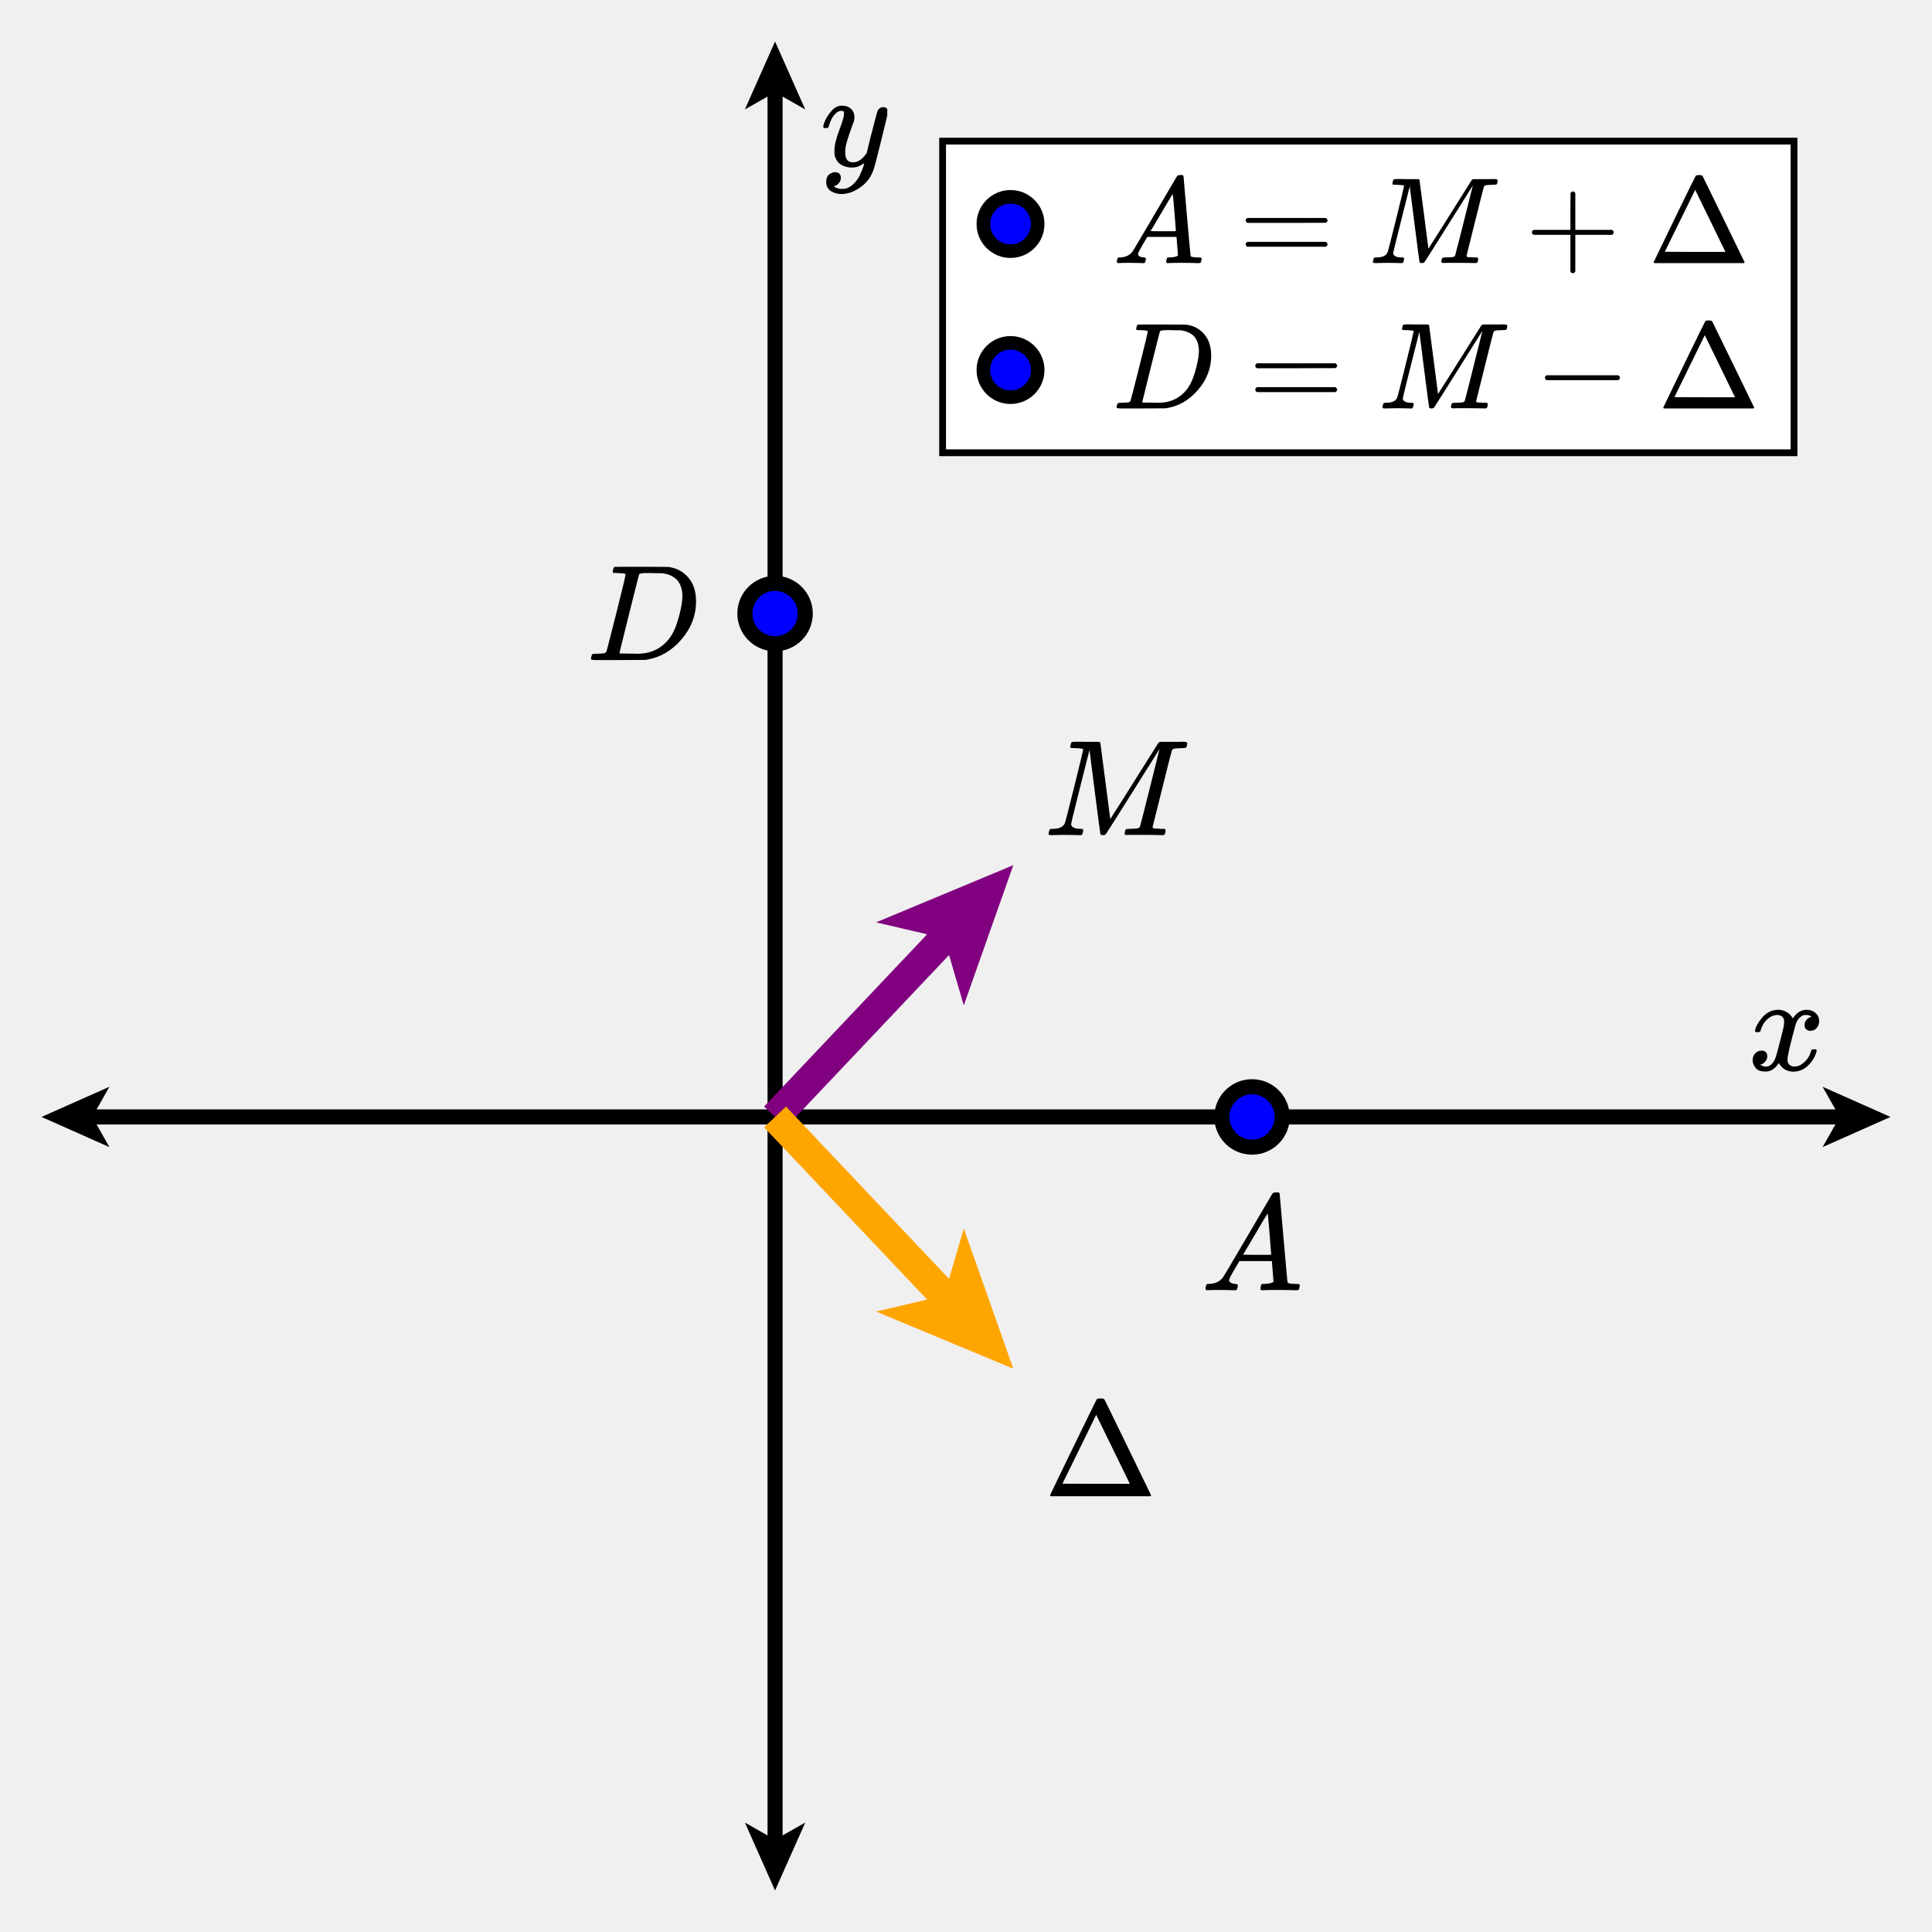
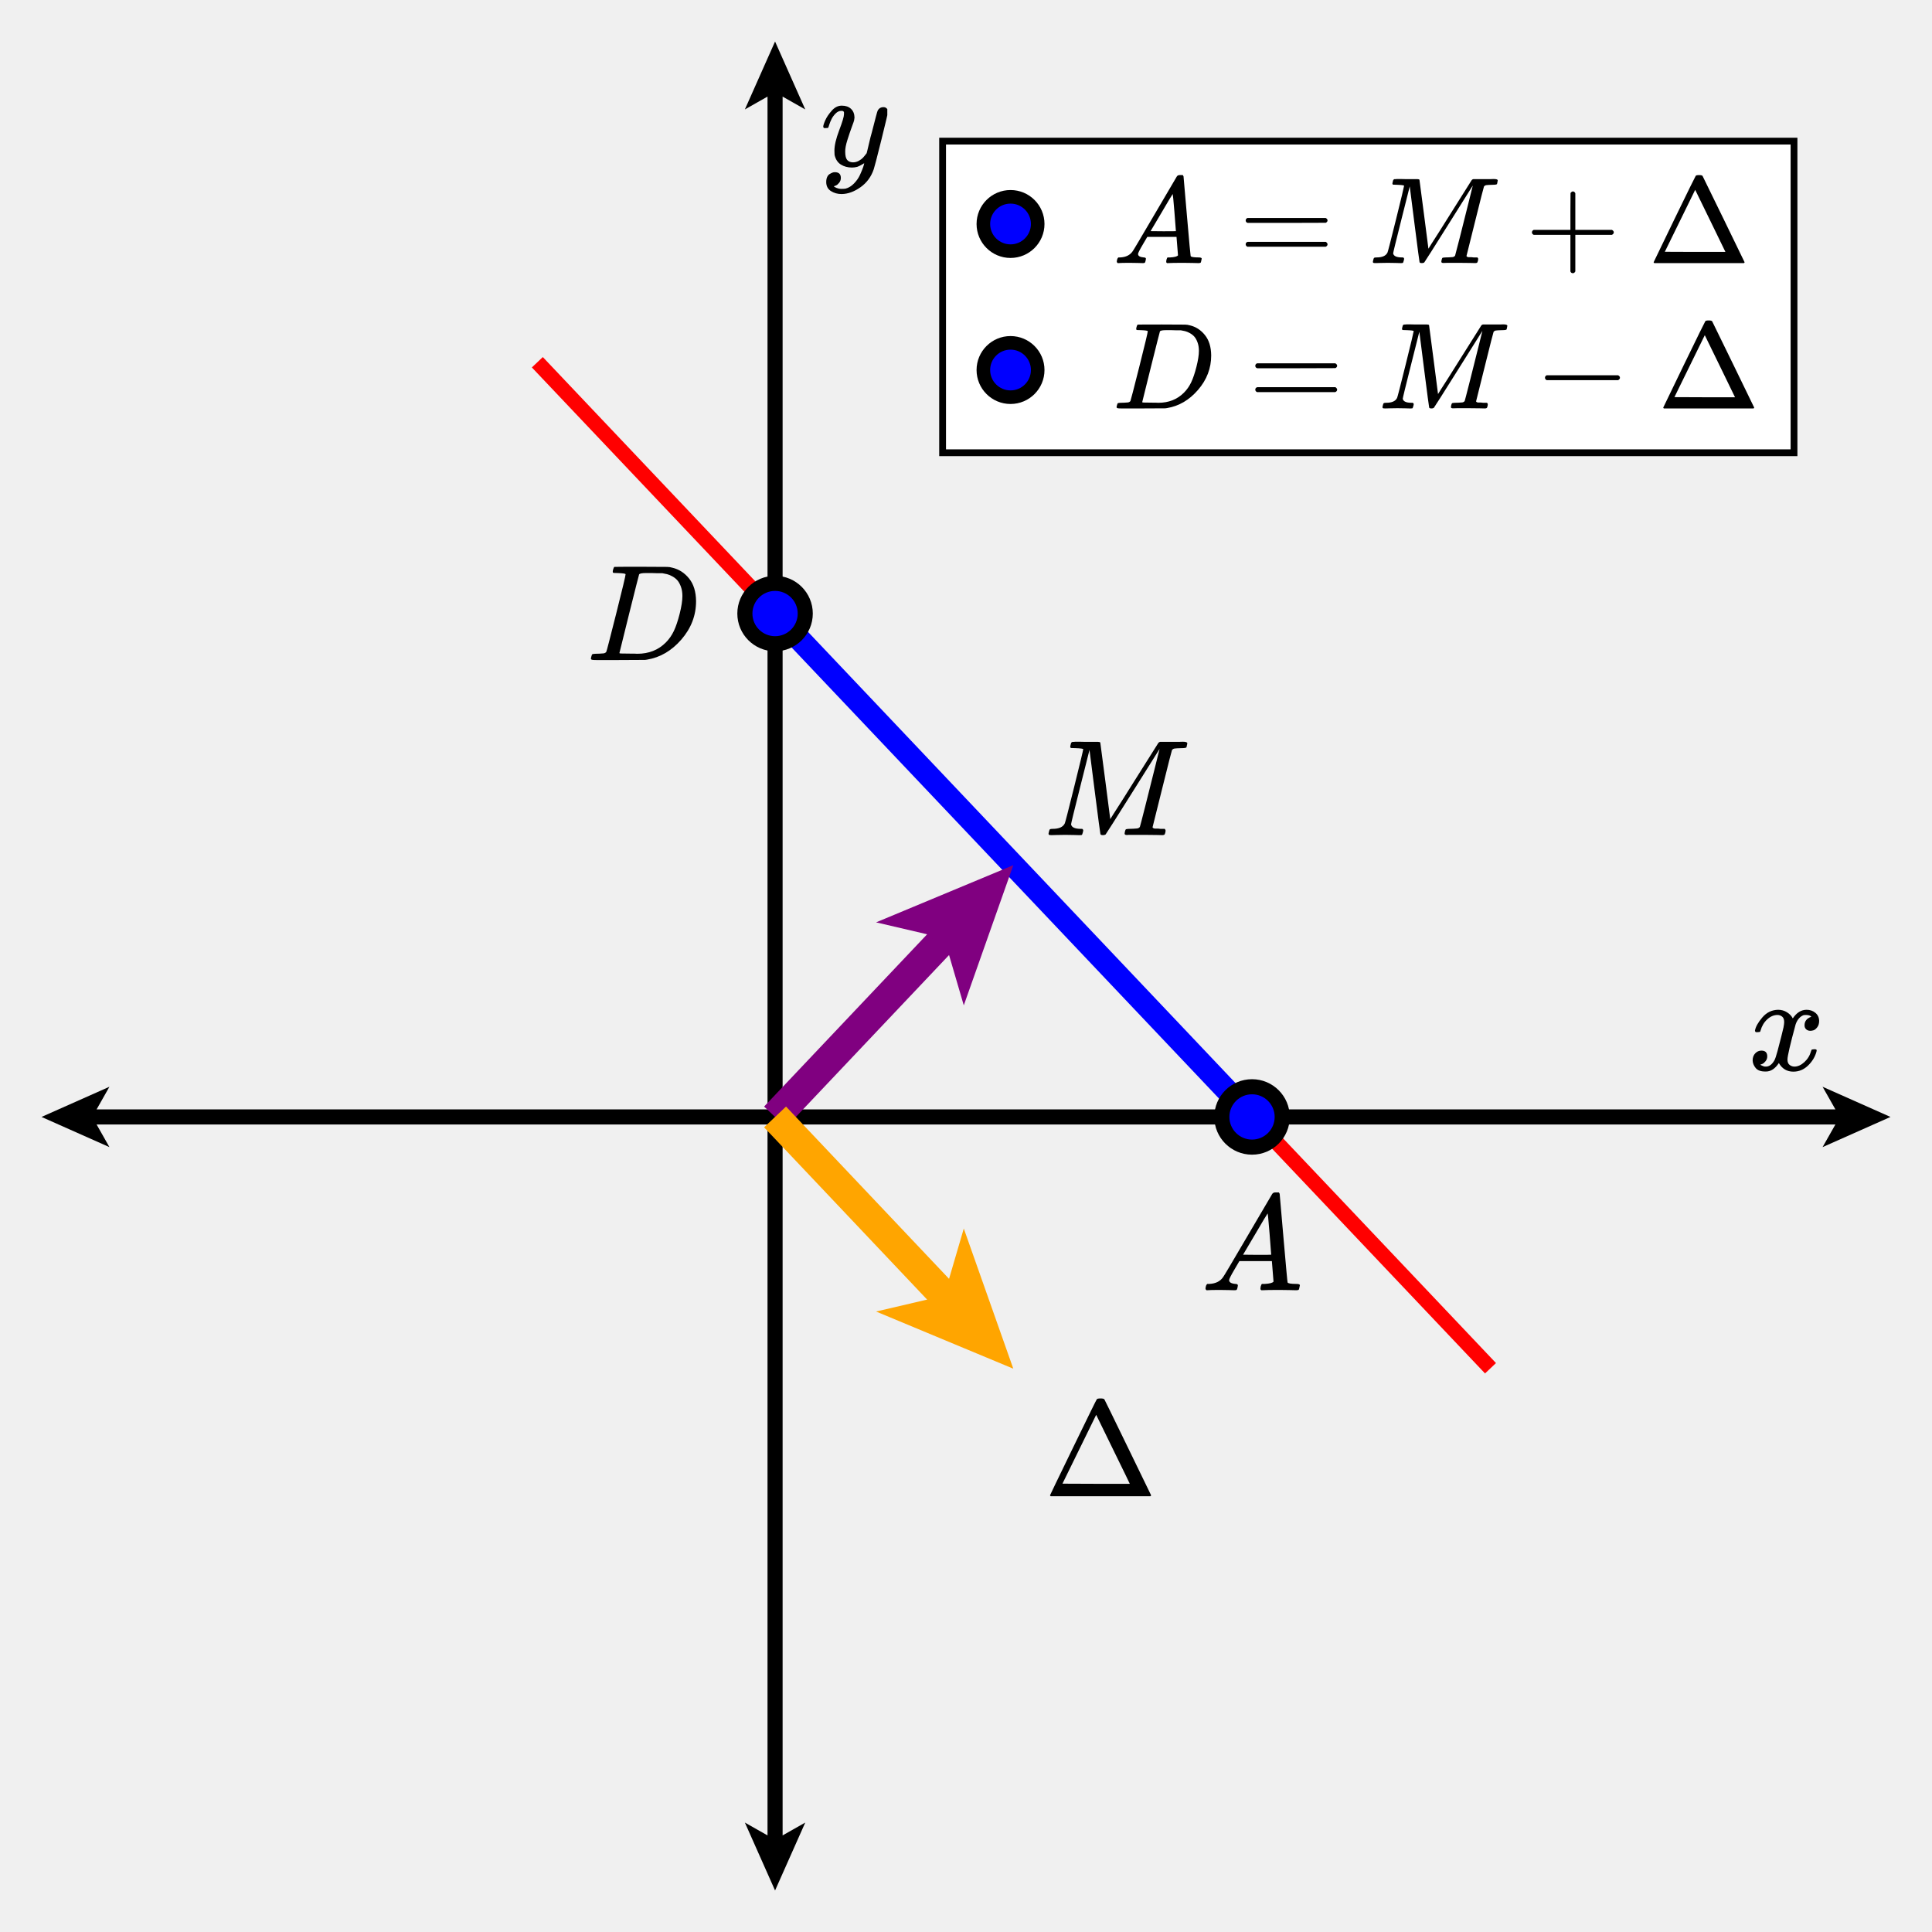
<svg xmlns="http://www.w3.org/2000/svg" xmlns:xlink="http://www.w3.org/1999/xlink" id="pf-cats-basis-c-figure" width="256" height="256" viewBox="0 0 256 256">
  <defs>
    <clipPath id="pf-cats-basis-c-__clipPath-0">
      <rect x="8.0" y="8.0" width="240.0" height="240.0" />
    </clipPath>
    <clipPath id="pf-cats-basis-c-__clipPath-1">
      <rect x="8.0" y="8.0" width="240.0" height="240.0" />
    </clipPath>
    <marker id="pf-cats-basis-c-arrow-head-end-2_None_24_60-black" markerWidth="9.0" markerHeight="8.0" markerUnits="userSpaceOnUse" orient="auto-start-reverse" refX="6.5" refY="4.0">
      <path d="M 9.0 4.0L 0.0 8.0L 1.7 5.0L 1.7 3.0L 0.0 0.0Z" fill="black" stroke="none" />
    </marker>
    <marker id="pf-cats-basis-c-arrow-head-end-2_None_24_60-black-outline" markerWidth="13.0" markerHeight="12.0" markerUnits="userSpaceOnUse" orient="auto-start-reverse" refX="8.5" refY="6.0">
      <path d="M 11.8 7.8 L 2.8 11.8 A 2 2 0 0 1 0.0 10.0 L 0.0 2.0 A 2 2 0 0 1 2.8 0.2 L 11.8 4.2 A 2 2 0 0 1 11.8 7.8 Z" fill="white" stroke="none" />
    </marker>
    <marker id="pf-cats-basis-c-arrow-head-end-4_None_24_60-purple" markerWidth="18.0" markerHeight="16.0" markerUnits="userSpaceOnUse" orient="auto-start-reverse" refX="13.1" refY="8.0">
      <path d="M 18.0 8.0L 0.0 16.0L 3.5 10.0L 3.5 6.0L 0.0 0.0Z" fill="purple" stroke="none" />
    </marker>
    <marker id="pf-cats-basis-c-arrow-head-end-4_None_24_60-purple-outline" markerWidth="22.0" markerHeight="20.0" markerUnits="userSpaceOnUse" orient="auto-start-reverse" refX="15.1" refY="10.0">
      <path d="M 20.8 11.8 L 2.8 19.8 A 2 2 0 0 1 0.0 18.0 L 0.0 2.0 A 2 2 0 0 1 2.8 0.2 L 20.8 8.2 A 2 2 0 0 1 20.8 11.8 Z" fill="white" stroke="none" />
    </marker>
    <marker id="pf-cats-basis-c-arrow-head-end-4_None_24_60-orange" markerWidth="18.0" markerHeight="16.0" markerUnits="userSpaceOnUse" orient="auto-start-reverse" refX="13.1" refY="8.0">
      <path d="M 18.0 8.0L 0.0 16.0L 3.5 10.0L 3.5 6.0L 0.0 0.0Z" fill="orange" stroke="none" />
    </marker>
    <marker id="pf-cats-basis-c-arrow-head-end-4_None_24_60-orange-outline" markerWidth="22.0" markerHeight="20.0" markerUnits="userSpaceOnUse" orient="auto-start-reverse" refX="15.1" refY="10.0">
      <path d="M 20.8 11.8 L 2.8 19.8 A 2 2 0 0 1 0.0 18.0 L 0.0 2.0 A 2 2 0 0 1 2.8 0.2 L 20.8 8.2 A 2 2 0 0 1 20.8 11.8 Z" fill="white" stroke="none" />
    </marker>
  </defs>
  <g id="pf-cats-basis-c-axes" stroke="black" stroke-width="2">
    <line id="pf-cats-basis-c-__line-0" x1="8.0" y1="148.0" x2="248.0" y2="148.0" stroke="black" stroke-width="2" marker-end="url(#pf-cats-basis-c-arrow-head-end-2_None_24_60-black)" marker-start="url(#pf-cats-basis-c-arrow-head-end-2_None_24_60-black)" />
    <line id="pf-cats-basis-c-__line-1" x1="102.7" y1="248.0" x2="102.7" y2="8.0" stroke="black" stroke-width="2" marker-end="url(#pf-cats-basis-c-arrow-head-end-2_None_24_60-black)" marker-start="url(#pf-cats-basis-c-arrow-head-end-2_None_24_60-black)" />
  </g>
  <g id="pf-cats-basis-c-__label-0" transform="translate(242.0,142.0) translate(-10.4,-8.2)">
    <g id="pf-cats-basis-c-__g-1">
      <svg style="vertical-align: -0.200px" width="10.352px" height="8.200px" role="img" focusable="false" viewBox="0 -442 572 453" x="0.0" y="0.0">
        <defs>
          <path id="pf-cats-basis-c-MJX-2-TEX-I-1D465" d="M52 289Q59 331 106 386T222 442Q257 442 286 424T329 379Q371 442 430 442Q467 442 494 420T522 361Q522 332 508 314T481 292T458 288Q439 288 427 299T415 328Q415 374 465 391Q454 404 425 404Q412 404 406 402Q368 386 350 336Q290 115 290 78Q290 50 306 38T341 26Q378 26 414 59T463 140Q466 150 469 151T485 153H489Q504 153 504 145Q504 144 502 134Q486 77 440 33T333 -11Q263 -11 227 52Q186 -10 133 -10H127Q78 -10 57 16T35 71Q35 103 54 123T99 143Q142 143 142 101Q142 81 130 66T107 46T94 41L91 40Q91 39 97 36T113 29T132 26Q168 26 194 71Q203 87 217 139T245 247T261 313Q266 340 266 352Q266 380 251 392T217 404Q177 404 142 372T93 290Q91 281 88 280T72 278H58Q52 284 52 289Z" />
        </defs>
        <g stroke="currentColor" fill="currentColor" stroke-width="0" transform="scale(1,-1)">
          <g data-mml-node="math">
            <g data-mml-node="mi" data-semantic-type="identifier" data-semantic-role="latinletter" data-semantic-font="italic" data-semantic-annotation="clearspeak:simple" data-semantic-id="0" data-semantic-speech="x">
              <use data-c="1D465" xlink:href="#pf-cats-basis-c-MJX-2-TEX-I-1D465" />
            </g>
          </g>
        </g>
      </svg>
    </g>
  </g>
  <g id="pf-cats-basis-c-__label-1" transform="translate(108.7,14.0) translate(0.0,-0.0)">
    <g id="pf-cats-basis-c-__g-2">
      <svg style="vertical-align: -3.712px" width="8.872px" height="11.712px" role="img" focusable="false" viewBox="0 -442 490 647" x="0.0" y="0.0">
        <defs>
          <path id="pf-cats-basis-c-MJX-3-TEX-I-1D466" d="M21 287Q21 301 36 335T84 406T158 442Q199 442 224 419T250 355Q248 336 247 334Q247 331 231 288T198 191T182 105Q182 62 196 45T238 27Q261 27 281 38T312 61T339 94Q339 95 344 114T358 173T377 247Q415 397 419 404Q432 431 462 431Q475 431 483 424T494 412T496 403Q496 390 447 193T391 -23Q363 -106 294 -155T156 -205Q111 -205 77 -183T43 -117Q43 -95 50 -80T69 -58T89 -48T106 -45Q150 -45 150 -87Q150 -107 138 -122T115 -142T102 -147L99 -148Q101 -153 118 -160T152 -167H160Q177 -167 186 -165Q219 -156 247 -127T290 -65T313 -9T321 21L315 17Q309 13 296 6T270 -6Q250 -11 231 -11Q185 -11 150 11T104 82Q103 89 103 113Q103 170 138 262T173 379Q173 380 173 381Q173 390 173 393T169 400T158 404H154Q131 404 112 385T82 344T65 302T57 280Q55 278 41 278H27Q21 284 21 287Z" />
        </defs>
        <g stroke="currentColor" fill="currentColor" stroke-width="0" transform="scale(1,-1)">
          <g data-mml-node="math">
            <g data-mml-node="mi" data-semantic-type="identifier" data-semantic-role="latinletter" data-semantic-font="italic" data-semantic-annotation="clearspeak:simple" data-semantic-id="0" data-semantic-speech="y">
              <use data-c="1D466" xlink:href="#pf-cats-basis-c-MJX-3-TEX-I-1D466" />
            </g>
          </g>
        </g>
      </svg>
    </g>
  </g>
+   <line id="pf-cats-basis-c-__line-2" x1="71.2" y1="48.0" x2="197.5" y2="181.3" stroke="red" stroke-width="2" fill="none" />
+   <line id="pf-cats-basis-c-__line-3" x1="165.9" y1="148.0" x2="102.7" y2="81.3" stroke="blue" stroke-width="3" fill="none" />
  <line id="pf-cats-basis-c-vector-M" x1="102.7" y1="148.0" x2="130.9" y2="118.2" stroke="purple" stroke-width="4" fill="none" marker-end="url(#pf-cats-basis-c-arrow-head-end-4_None_24_60-purple)" />
  <line id="pf-cats-basis-c-vector-Delta" x1="102.7" y1="148.0" x2="130.9" y2="177.8" stroke="orange" stroke-width="4" fill="none" marker-end="url(#pf-cats-basis-c-arrow-head-end-4_None_24_60-orange)" />
  <circle id="pf-cats-basis-c-point-A" cx="165.9" cy="148.0" r="4" stroke="black" stroke-width="2" fill="blue" />
  <circle id="pf-cats-basis-c-point-D" cx="102.7" cy="81.3" r="4" stroke="black" stroke-width="2" fill="blue" />
  <g id="pf-cats-basis-c-__label-2" transform="translate(138.3,110.7) translate(0.0,-12.4)">
    <g id="pf-cats-basis-c-__g-3">
      <svg style="vertical-align: 0.000px" width="19.024px" height="12.360px" role="img" focusable="false" viewBox="0 -683 1051 683" x="0.0" y="0.0">
        <defs>
          <path id="pf-cats-basis-c-MJX-4-TEX-I-1D440" d="M289 629Q289 635 232 637Q208 637 201 638T194 648Q194 649 196 659Q197 662 198 666T199 671T201 676T203 679T207 681T212 683T220 683T232 684Q238 684 262 684T307 683Q386 683 398 683T414 678Q415 674 451 396L487 117L510 154Q534 190 574 254T662 394Q837 673 839 675Q840 676 842 678T846 681L852 683H948Q965 683 988 683T1017 684Q1051 684 1051 673Q1051 668 1048 656T1045 643Q1041 637 1008 637Q968 636 957 634T939 623Q936 618 867 340T797 59Q797 55 798 54T805 50T822 48T855 46H886Q892 37 892 35Q892 19 885 5Q880 0 869 0Q864 0 828 1T736 2Q675 2 644 2T609 1Q592 1 592 11Q592 13 594 25Q598 41 602 43T625 46Q652 46 685 49Q699 52 704 61Q706 65 742 207T813 490T848 631L654 322Q458 10 453 5Q451 4 449 3Q444 0 433 0Q418 0 415 7Q413 11 374 317L335 624L267 354Q200 88 200 79Q206 46 272 46H282Q288 41 289 37T286 19Q282 3 278 1Q274 0 267 0Q265 0 255 0T221 1T157 2Q127 2 95 1T58 0Q43 0 39 2T35 11Q35 13 38 25T43 40Q45 46 65 46Q135 46 154 86Q158 92 223 354T289 629Z" />
        </defs>
        <g stroke="currentColor" fill="currentColor" stroke-width="0" transform="scale(1,-1)">
          <g data-mml-node="math">
            <g data-mml-node="mi" data-semantic-type="identifier" data-semantic-role="latinletter" data-semantic-font="italic" data-semantic-annotation="clearspeak:simple" data-semantic-id="0" data-semantic-speech="upper M">
              <use data-c="1D440" xlink:href="#pf-cats-basis-c-MJX-4-TEX-I-1D440" />
            </g>
          </g>
        </g>
      </svg>
    </g>
  </g>
  <g id="pf-cats-basis-c-__label-3" transform="translate(138.3,185.3) translate(0.0,-0.0)">
    <g id="pf-cats-basis-c-__g-4">
      <svg style="vertical-align: 0.000px" width="15.080px" height="12.960px" role="img" focusable="false" viewBox="0 -716 833 716" x="0.0" y="0.0">
        <defs>
          <path id="pf-cats-basis-c-MJX-5-TEX-N-394" d="M51 0Q46 4 46 7Q46 9 215 357T388 709Q391 716 416 716Q439 716 444 709Q447 705 616 357T786 7Q786 4 781 0H51ZM507 344L384 596L137 92L383 91H630Q630 93 507 344Z" />
        </defs>
        <g stroke="currentColor" fill="currentColor" stroke-width="0" transform="scale(1,-1)">
          <g data-mml-node="math">
            <g data-mml-node="mi" data-semantic-type="identifier" data-semantic-role="greekletter" data-semantic-font="normal" data-semantic-annotation="clearspeak:simple" data-semantic-id="0" data-semantic-speech="normal upper Delta">
              <use data-c="394" xlink:href="#pf-cats-basis-c-MJX-5-TEX-N-394" />
            </g>
          </g>
        </g>
      </svg>
    </g>
  </g>
  <g id="pf-cats-basis-c-__label-4" transform="translate(165.9,158.0) translate(-6.8,-0.0)">
    <g id="pf-cats-basis-c-__g-5">
      <svg style="vertical-align: 0.000px" width="13.576px" height="12.960px" role="img" focusable="false" viewBox="0 -716 750 716" x="0.0" y="0.0">
        <defs>
          <path id="pf-cats-basis-c-MJX-6-TEX-I-1D434" d="M208 74Q208 50 254 46Q272 46 272 35Q272 34 270 22Q267 8 264 4T251 0Q249 0 239 0T205 1T141 2Q70 2 50 0H42Q35 7 35 11Q37 38 48 46H62Q132 49 164 96Q170 102 345 401T523 704Q530 716 547 716H555H572Q578 707 578 706L606 383Q634 60 636 57Q641 46 701 46Q726 46 726 36Q726 34 723 22Q720 7 718 4T704 0Q701 0 690 0T651 1T578 2Q484 2 455 0H443Q437 6 437 9T439 27Q443 40 445 43L449 46H469Q523 49 533 63L521 213H283L249 155Q208 86 208 74ZM516 260Q516 271 504 416T490 562L463 519Q447 492 400 412L310 260L413 259Q516 259 516 260Z" />
        </defs>
        <g stroke="currentColor" fill="currentColor" stroke-width="0" transform="scale(1,-1)">
          <g data-mml-node="math">
            <g data-mml-node="mi" data-semantic-type="identifier" data-semantic-role="latinletter" data-semantic-font="italic" data-semantic-annotation="clearspeak:simple" data-semantic-id="0" data-semantic-speech="upper A">
              <use data-c="1D434" xlink:href="#pf-cats-basis-c-MJX-6-TEX-I-1D434" />
            </g>
          </g>
        </g>
      </svg>
    </g>
  </g>
  <g id="pf-cats-basis-c-__label-5" transform="translate(92.7,81.3) translate(-15.0,-6.2)">
    <g id="pf-cats-basis-c-__g-6">
      <svg style="vertical-align: 0.000px" width="14.984px" height="12.360px" role="img" focusable="false" viewBox="0 -683 828 683" x="0.0" y="0.0">
        <defs>
          <path id="pf-cats-basis-c-MJX-7-TEX-I-1D437" d="M287 628Q287 635 230 637Q207 637 200 638T193 647Q193 655 197 667T204 682Q206 683 403 683Q570 682 590 682T630 676Q702 659 752 597T803 431Q803 275 696 151T444 3L430 1L236 0H125H72Q48 0 41 2T33 11Q33 13 36 25Q40 41 44 43T67 46Q94 46 127 49Q141 52 146 61Q149 65 218 339T287 628ZM703 469Q703 507 692 537T666 584T629 613T590 629T555 636Q553 636 541 636T512 636T479 637H436Q392 637 386 627Q384 623 313 339T242 52Q242 48 253 48T330 47Q335 47 349 47T373 46Q499 46 581 128Q617 164 640 212T683 339T703 469Z" />
        </defs>
        <g stroke="currentColor" fill="currentColor" stroke-width="0" transform="scale(1,-1)">
          <g data-mml-node="math">
            <g data-mml-node="mi" data-semantic-type="identifier" data-semantic-role="latinletter" data-semantic-font="italic" data-semantic-annotation="clearspeak:simple" data-semantic-id="0" data-semantic-speech="upper D">
              <use data-c="1D437" xlink:href="#pf-cats-basis-c-MJX-7-TEX-I-1D437" />
            </g>
          </g>
        </g>
      </svg>
    </g>
  </g>
  <g id="pf-cats-basis-c-__g-0" transform="translate(237.7,18.7) translate(-112.8,-0.0) scale(0.9,0.9)">
    <rect x="0" y="0" width="125.352" height="45.88" stroke="black" fill="white" fill-opacity="1" />
    <g id="pf-cats-basis-c-legend-label-0" transform="translate(25.0,5.0)">
      <g id="pf-cats-basis-c-__g-7">
        <svg style="vertical-align: -1.488px" width="93.936px" height="14.440px" role="img" focusable="false" viewBox="0 -716 5190 798" x="0.0" y="0.0">
          <defs>
            <path id="pf-cats-basis-c-MJX-8-TEX-I-1D434" d="M208 74Q208 50 254 46Q272 46 272 35Q272 34 270 22Q267 8 264 4T251 0Q249 0 239 0T205 1T141 2Q70 2 50 0H42Q35 7 35 11Q37 38 48 46H62Q132 49 164 96Q170 102 345 401T523 704Q530 716 547 716H555H572Q578 707 578 706L606 383Q634 60 636 57Q641 46 701 46Q726 46 726 36Q726 34 723 22Q720 7 718 4T704 0Q701 0 690 0T651 1T578 2Q484 2 455 0H443Q437 6 437 9T439 27Q443 40 445 43L449 46H469Q523 49 533 63L521 213H283L249 155Q208 86 208 74ZM516 260Q516 271 504 416T490 562L463 519Q447 492 400 412L310 260L413 259Q516 259 516 260Z" />
            <path id="pf-cats-basis-c-MJX-8-TEX-N-3D" d="M56 347Q56 360 70 367H707Q722 359 722 347Q722 336 708 328L390 327H72Q56 332 56 347ZM56 153Q56 168 72 173H708Q722 163 722 153Q722 140 707 133H70Q56 140 56 153Z" />
            <path id="pf-cats-basis-c-MJX-8-TEX-I-1D440" d="M289 629Q289 635 232 637Q208 637 201 638T194 648Q194 649 196 659Q197 662 198 666T199 671T201 676T203 679T207 681T212 683T220 683T232 684Q238 684 262 684T307 683Q386 683 398 683T414 678Q415 674 451 396L487 117L510 154Q534 190 574 254T662 394Q837 673 839 675Q840 676 842 678T846 681L852 683H948Q965 683 988 683T1017 684Q1051 684 1051 673Q1051 668 1048 656T1045 643Q1041 637 1008 637Q968 636 957 634T939 623Q936 618 867 340T797 59Q797 55 798 54T805 50T822 48T855 46H886Q892 37 892 35Q892 19 885 5Q880 0 869 0Q864 0 828 1T736 2Q675 2 644 2T609 1Q592 1 592 11Q592 13 594 25Q598 41 602 43T625 46Q652 46 685 49Q699 52 704 61Q706 65 742 207T813 490T848 631L654 322Q458 10 453 5Q451 4 449 3Q444 0 433 0Q418 0 415 7Q413 11 374 317L335 624L267 354Q200 88 200 79Q206 46 272 46H282Q288 41 289 37T286 19Q282 3 278 1Q274 0 267 0Q265 0 255 0T221 1T157 2Q127 2 95 1T58 0Q43 0 39 2T35 11Q35 13 38 25T43 40Q45 46 65 46Q135 46 154 86Q158 92 223 354T289 629Z" />
            <path id="pf-cats-basis-c-MJX-8-TEX-N-2B" d="M56 237T56 250T70 270H369V420L370 570Q380 583 389 583Q402 583 409 568V270H707Q722 262 722 250T707 230H409V-68Q401 -82 391 -82H389H387Q375 -82 369 -68V230H70Q56 237 56 250Z" />
            <path id="pf-cats-basis-c-MJX-8-TEX-N-394" d="M51 0Q46 4 46 7Q46 9 215 357T388 709Q391 716 416 716Q439 716 444 709Q447 705 616 357T786 7Q786 4 781 0H51ZM507 344L384 596L137 92L383 91H630Q630 93 507 344Z" />
          </defs>
          <g stroke="currentColor" fill="currentColor" stroke-width="0" transform="scale(1,-1)">
            <g data-mml-node="math" data-semantic-type="relseq" data-semantic-role="equality" data-semantic-id="6" data-semantic-children="0,5" data-semantic-content="1" data-semantic-speech="upper A equals upper M plus normal upper Delta">
              <g data-mml-node="mi" data-semantic-type="identifier" data-semantic-role="latinletter" data-semantic-font="italic" data-semantic-annotation="clearspeak:simple" data-semantic-id="0" data-semantic-parent="6" data-semantic-speech="upper A">
                <use data-c="1D434" xlink:href="#pf-cats-basis-c-MJX-8-TEX-I-1D434" />
              </g>
              <g data-mml-node="mo" data-semantic-type="relation" data-semantic-role="equality" data-semantic-id="1" data-semantic-parent="6" data-semantic-operator="relseq,=" data-semantic-speech="equals" transform="translate(1027.8,0)">
                <use data-c="3D" xlink:href="#pf-cats-basis-c-MJX-8-TEX-N-3D" />
              </g>
              <g data-mml-node="mrow" data-semantic-type="infixop" data-semantic-role="addition" data-semantic-id="5" data-semantic-children="2,4" data-semantic-content="3" data-semantic-parent="6" data-semantic-speech="upper M plus normal upper Delta" transform="translate(2083.6,0)">
                <g data-mml-node="mi" data-semantic-type="identifier" data-semantic-role="latinletter" data-semantic-font="italic" data-semantic-annotation="clearspeak:simple" data-semantic-id="2" data-semantic-parent="5" data-semantic-speech="upper M">
                  <use data-c="1D440" xlink:href="#pf-cats-basis-c-MJX-8-TEX-I-1D440" />
                </g>
                <g data-mml-node="mo" data-semantic-type="operator" data-semantic-role="addition" data-semantic-id="3" data-semantic-parent="5" data-semantic-operator="infixop,+" data-semantic-speech="plus" transform="translate(1273.2,0)">
                  <use data-c="2B" xlink:href="#pf-cats-basis-c-MJX-8-TEX-N-2B" />
                </g>
                <g data-mml-node="mi" data-semantic-type="identifier" data-semantic-role="greekletter" data-semantic-font="normal" data-semantic-annotation="clearspeak:simple" data-semantic-id="4" data-semantic-parent="5" data-semantic-speech="normal upper Delta" transform="translate(2273.4,0)">
                  <use data-c="394" xlink:href="#pf-cats-basis-c-MJX-8-TEX-N-394" />
                </g>
              </g>
            </g>
          </g>
        </svg>
      </g>
    </g>
    <circle id="pf-cats-basis-c-legend-point-0" cx="10.0" cy="12.2" r="4" stroke="black" stroke-width="2" fill="blue" />
    <g id="pf-cats-basis-c-legend-label-1" transform="translate(25.0,26.4)">
      <g id="pf-cats-basis-c-__g-8">
        <svg style="vertical-align: -1.488px" width="95.352px" height="14.440px" role="img" focusable="false" viewBox="0 -716 5268 798" x="0.0" y="0.0">
          <defs>
            <path id="pf-cats-basis-c-MJX-9-TEX-I-1D437" d="M287 628Q287 635 230 637Q207 637 200 638T193 647Q193 655 197 667T204 682Q206 683 403 683Q570 682 590 682T630 676Q702 659 752 597T803 431Q803 275 696 151T444 3L430 1L236 0H125H72Q48 0 41 2T33 11Q33 13 36 25Q40 41 44 43T67 46Q94 46 127 49Q141 52 146 61Q149 65 218 339T287 628ZM703 469Q703 507 692 537T666 584T629 613T590 629T555 636Q553 636 541 636T512 636T479 637H436Q392 637 386 627Q384 623 313 339T242 52Q242 48 253 48T330 47Q335 47 349 47T373 46Q499 46 581 128Q617 164 640 212T683 339T703 469Z" />
            <path id="pf-cats-basis-c-MJX-9-TEX-N-3D" d="M56 347Q56 360 70 367H707Q722 359 722 347Q722 336 708 328L390 327H72Q56 332 56 347ZM56 153Q56 168 72 173H708Q722 163 722 153Q722 140 707 133H70Q56 140 56 153Z" />
            <path id="pf-cats-basis-c-MJX-9-TEX-I-1D440" d="M289 629Q289 635 232 637Q208 637 201 638T194 648Q194 649 196 659Q197 662 198 666T199 671T201 676T203 679T207 681T212 683T220 683T232 684Q238 684 262 684T307 683Q386 683 398 683T414 678Q415 674 451 396L487 117L510 154Q534 190 574 254T662 394Q837 673 839 675Q840 676 842 678T846 681L852 683H948Q965 683 988 683T1017 684Q1051 684 1051 673Q1051 668 1048 656T1045 643Q1041 637 1008 637Q968 636 957 634T939 623Q936 618 867 340T797 59Q797 55 798 54T805 50T822 48T855 46H886Q892 37 892 35Q892 19 885 5Q880 0 869 0Q864 0 828 1T736 2Q675 2 644 2T609 1Q592 1 592 11Q592 13 594 25Q598 41 602 43T625 46Q652 46 685 49Q699 52 704 61Q706 65 742 207T813 490T848 631L654 322Q458 10 453 5Q451 4 449 3Q444 0 433 0Q418 0 415 7Q413 11 374 317L335 624L267 354Q200 88 200 79Q206 46 272 46H282Q288 41 289 37T286 19Q282 3 278 1Q274 0 267 0Q265 0 255 0T221 1T157 2Q127 2 95 1T58 0Q43 0 39 2T35 11Q35 13 38 25T43 40Q45 46 65 46Q135 46 154 86Q158 92 223 354T289 629Z" />
            <path id="pf-cats-basis-c-MJX-9-TEX-N-2212" d="M84 237T84 250T98 270H679Q694 262 694 250T679 230H98Q84 237 84 250Z" />
            <path id="pf-cats-basis-c-MJX-9-TEX-N-394" d="M51 0Q46 4 46 7Q46 9 215 357T388 709Q391 716 416 716Q439 716 444 709Q447 705 616 357T786 7Q786 4 781 0H51ZM507 344L384 596L137 92L383 91H630Q630 93 507 344Z" />
          </defs>
          <g stroke="currentColor" fill="currentColor" stroke-width="0" transform="scale(1,-1)">
            <g data-mml-node="math" data-semantic-type="relseq" data-semantic-role="equality" data-semantic-id="6" data-semantic-children="0,5" data-semantic-content="1" data-semantic-speech="upper D equals upper M minus normal upper Delta">
              <g data-mml-node="mi" data-semantic-type="identifier" data-semantic-role="latinletter" data-semantic-font="italic" data-semantic-annotation="clearspeak:simple" data-semantic-id="0" data-semantic-parent="6" data-semantic-speech="upper D">
                <use data-c="1D437" xlink:href="#pf-cats-basis-c-MJX-9-TEX-I-1D437" />
              </g>
              <g data-mml-node="mo" data-semantic-type="relation" data-semantic-role="equality" data-semantic-id="1" data-semantic-parent="6" data-semantic-operator="relseq,=" data-semantic-speech="equals" transform="translate(1105.8,0)">
                <use data-c="3D" xlink:href="#pf-cats-basis-c-MJX-9-TEX-N-3D" />
              </g>
              <g data-mml-node="mrow" data-semantic-type="infixop" data-semantic-role="subtraction" data-semantic-id="5" data-semantic-children="2,4" data-semantic-content="3" data-semantic-parent="6" data-semantic-speech="upper M minus normal upper Delta" transform="translate(2161.6,0)">
                <g data-mml-node="mi" data-semantic-type="identifier" data-semantic-role="latinletter" data-semantic-font="italic" data-semantic-annotation="clearspeak:simple" data-semantic-id="2" data-semantic-parent="5" data-semantic-speech="upper M">
                  <use data-c="1D440" xlink:href="#pf-cats-basis-c-MJX-9-TEX-I-1D440" />
                </g>
                <g data-mml-node="mo" data-semantic-type="operator" data-semantic-role="subtraction" data-semantic-id="3" data-semantic-parent="5" data-semantic-operator="infixop,−" data-semantic-speech="minus" transform="translate(1273.2,0)">
                  <use data-c="2212" xlink:href="#pf-cats-basis-c-MJX-9-TEX-N-2212" />
                </g>
                <g data-mml-node="mi" data-semantic-type="identifier" data-semantic-role="greekletter" data-semantic-font="normal" data-semantic-annotation="clearspeak:simple" data-semantic-id="4" data-semantic-parent="5" data-semantic-speech="normal upper Delta" transform="translate(2273.4,0)">
                  <use data-c="394" xlink:href="#pf-cats-basis-c-MJX-9-TEX-N-394" />
                </g>
              </g>
            </g>
          </g>
        </svg>
      </g>
    </g>
    <circle id="pf-cats-basis-c-legend-point-1" cx="10.0" cy="33.7" r="4" stroke="black" stroke-width="2" fill="blue" />
  </g>
</svg>
